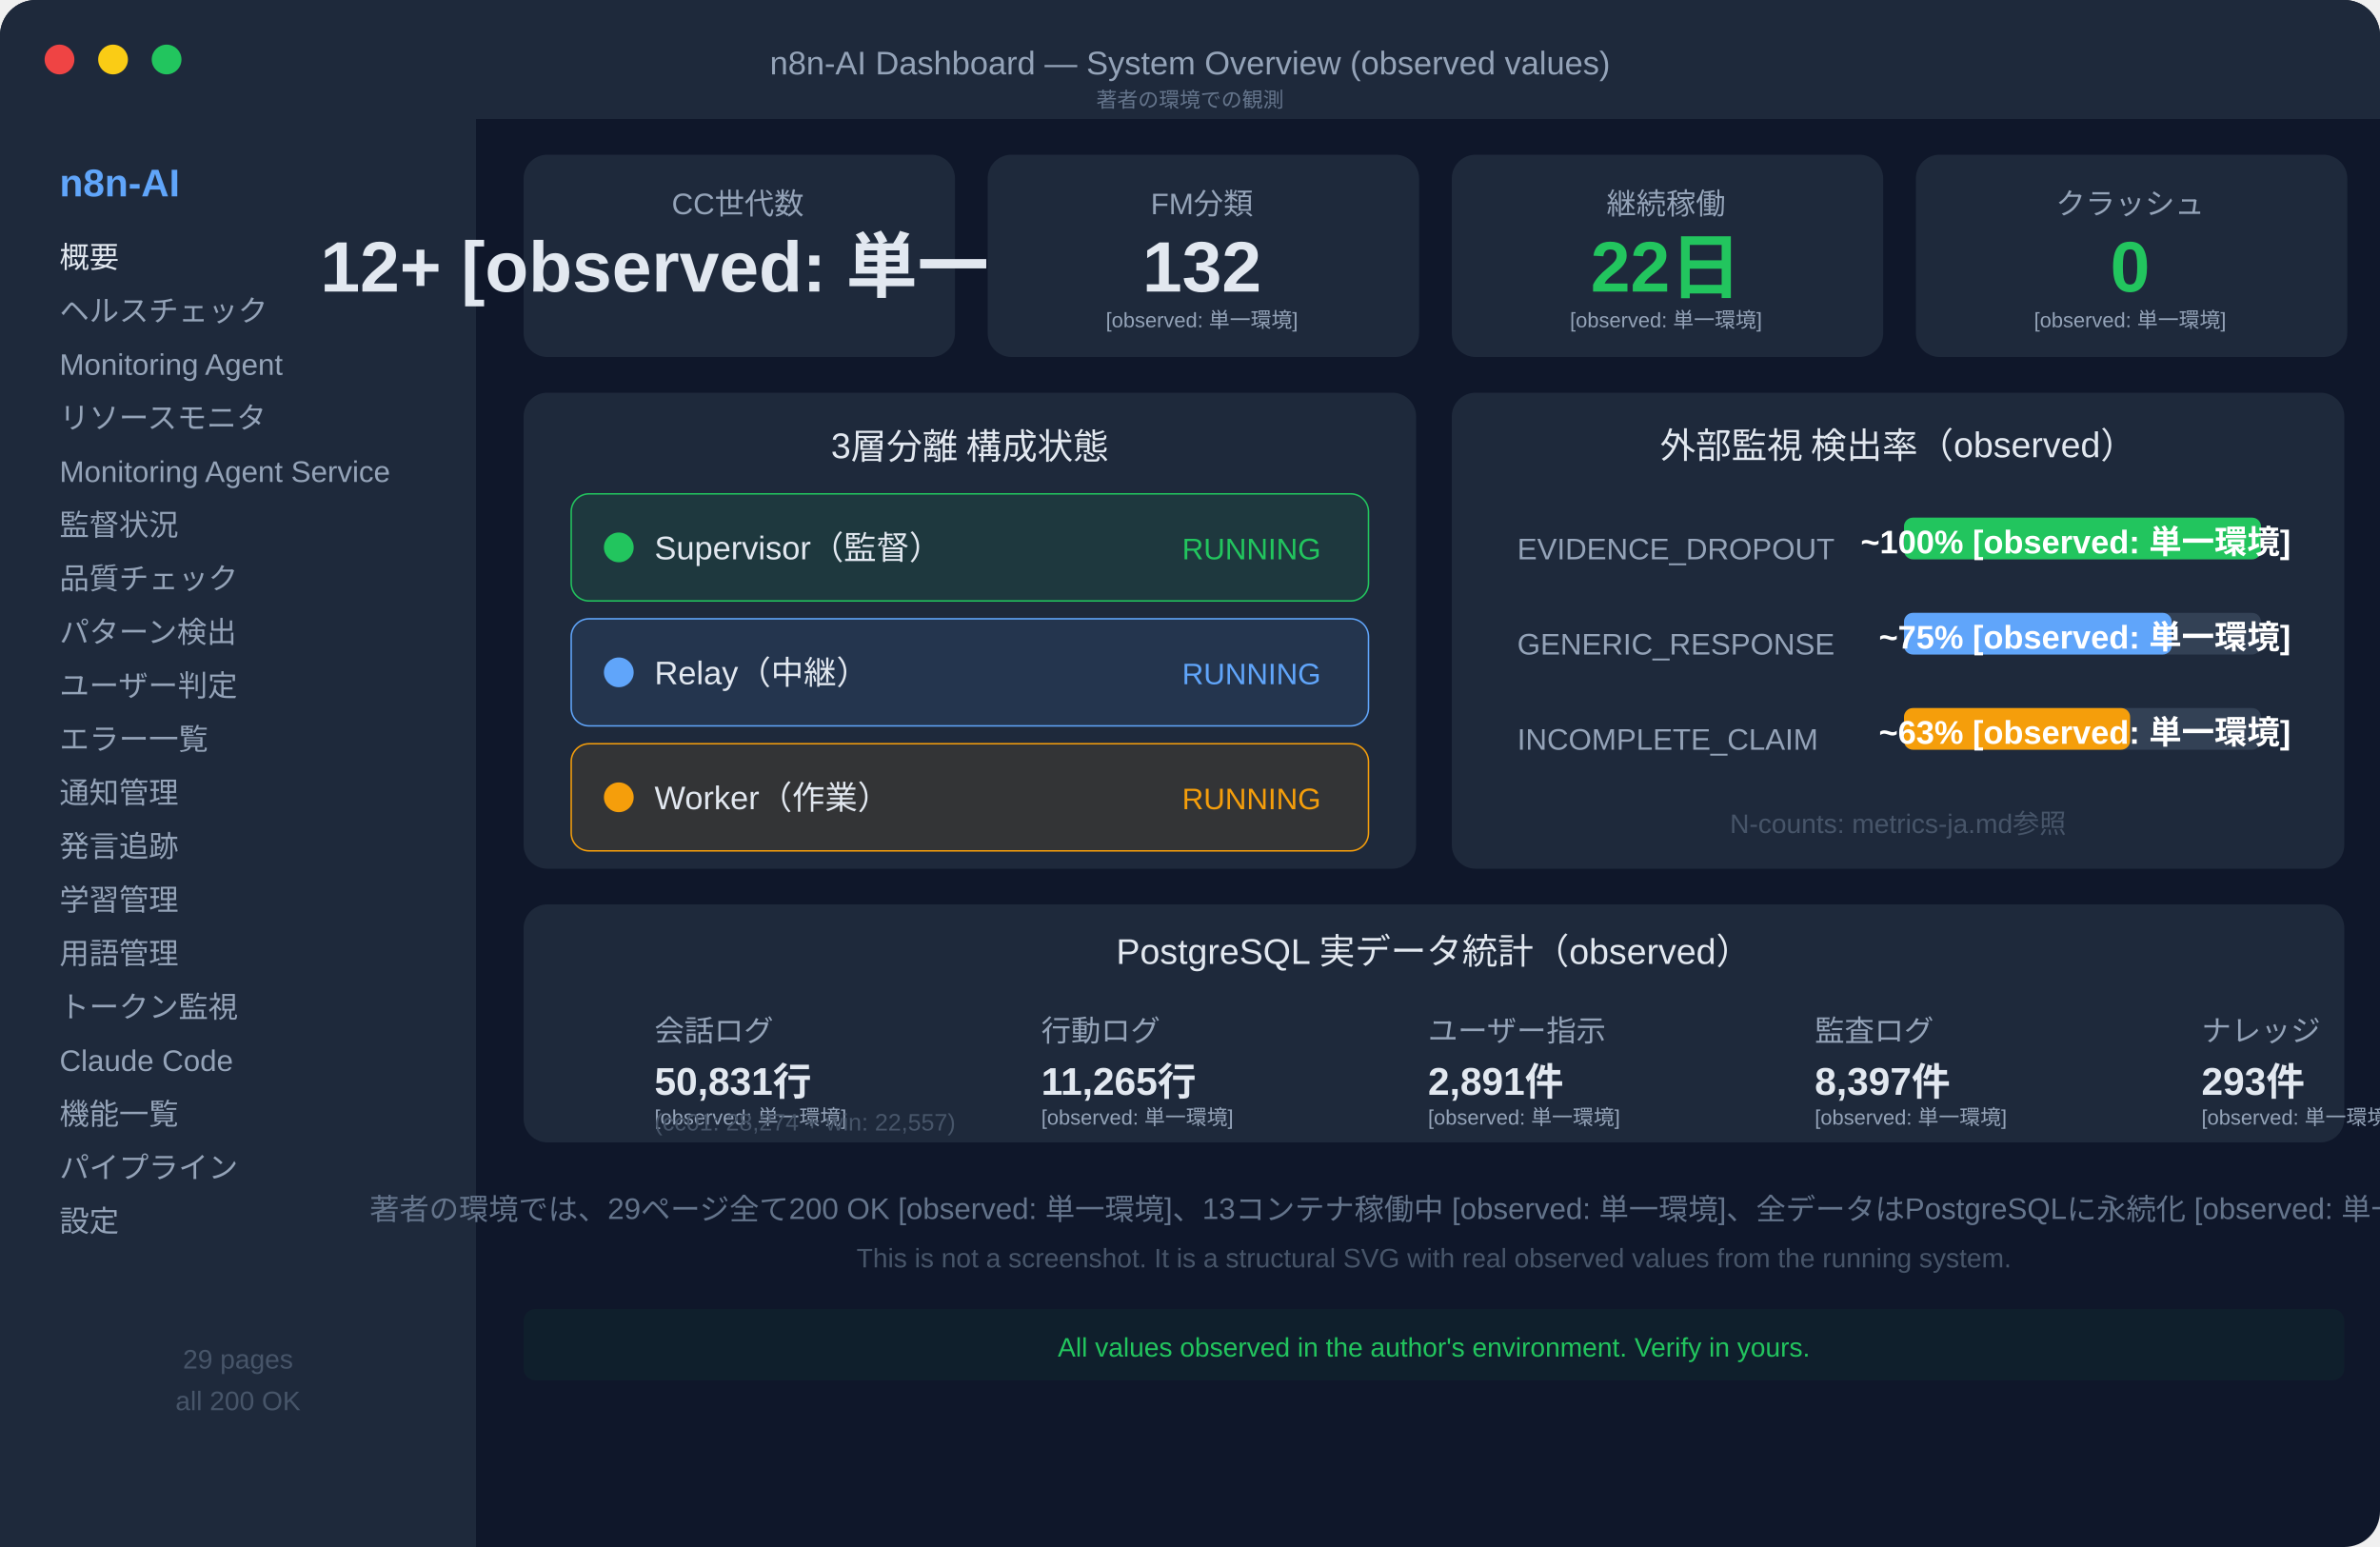
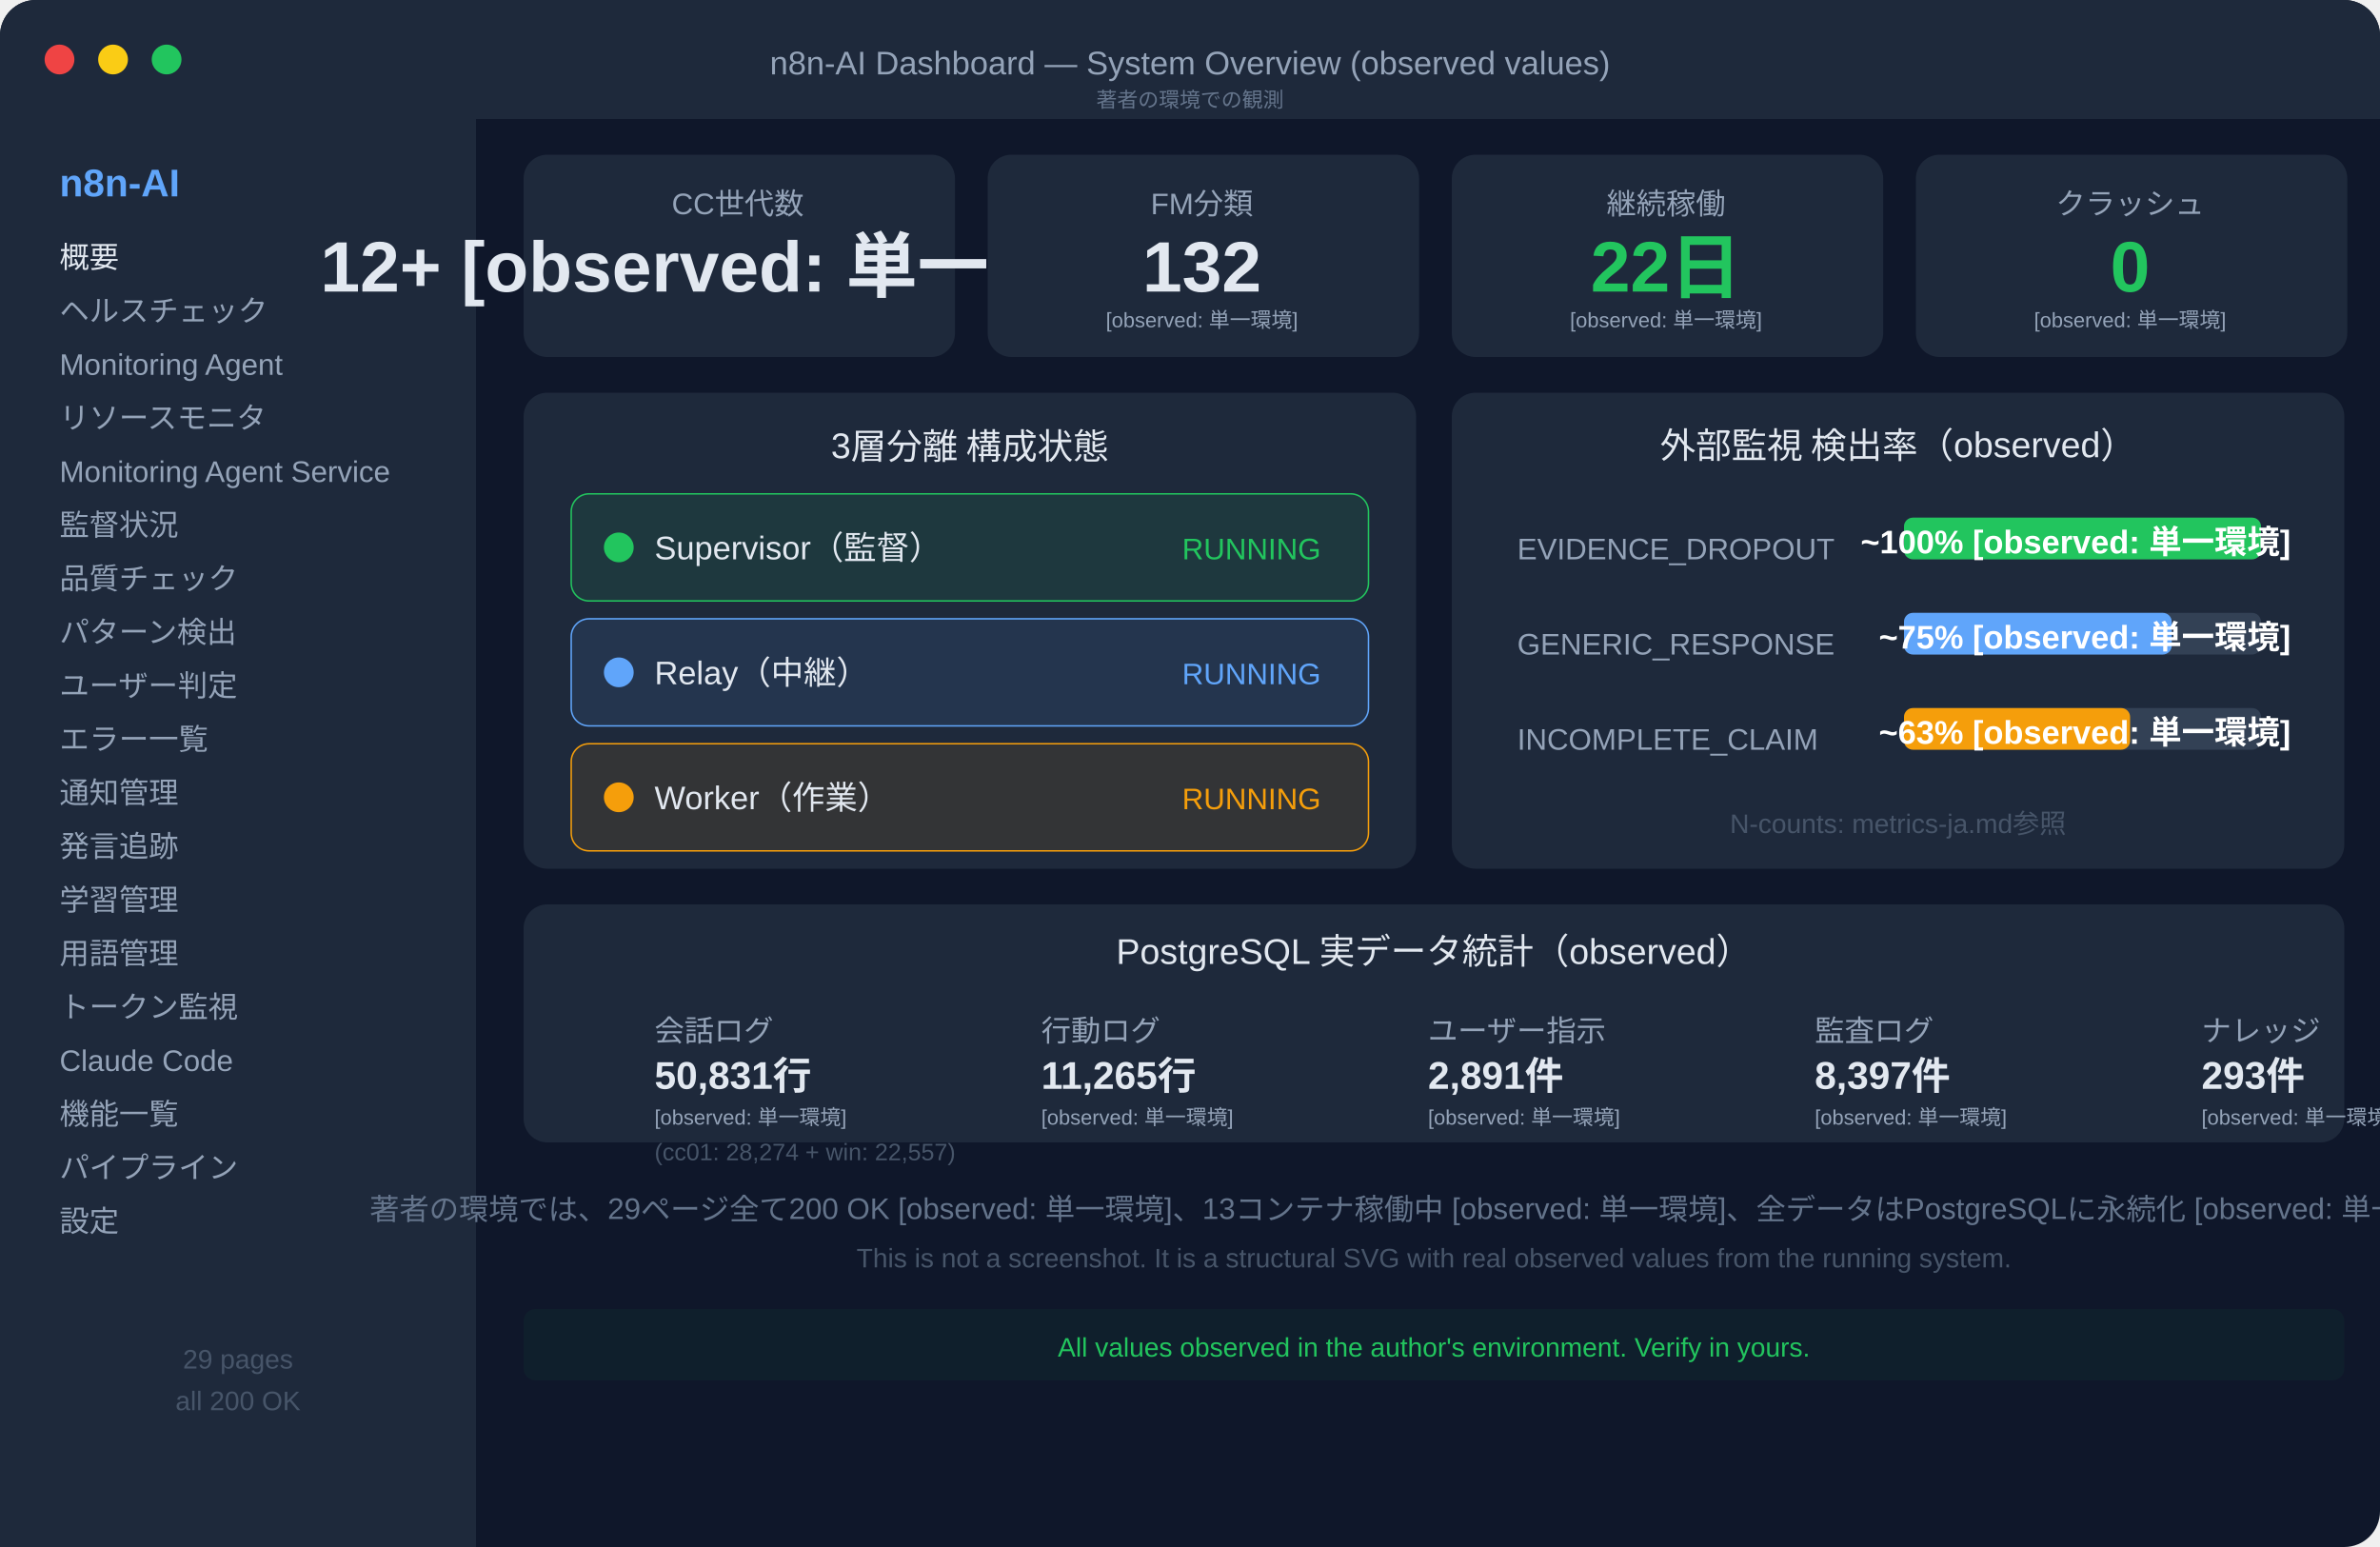
<svg xmlns="http://www.w3.org/2000/svg" viewBox="0 0 800 520" font-family="Segoe UI, Arial, sans-serif">
  <rect width="800" height="520" fill="#0f172a" rx="12" />
  <rect x="0" y="0" width="800" height="40" fill="#1e293b" rx="12" />
  <rect x="0" y="20" width="800" height="20" fill="#1e293b" />
  <circle cx="20" cy="20" r="5" fill="#ef4444" />
  <circle cx="38" cy="20" r="5" fill="#facc15" />
  <circle cx="56" cy="20" r="5" fill="#22c55e" />
  <text x="400" y="25" text-anchor="middle" fill="#94a3b8" font-size="11">n8n-AI Dashboard — System Overview (observed values)</text>
  <text x="400" y="36" text-anchor="middle" fill="#64748b" font-size="7">著者の環境での観測</text>
  <rect x="0" y="40" width="160" height="480" fill="#1e293b" />
  <text x="20" y="66" fill="#60a5fa" font-size="13" font-weight="600">n8n-AI</text>
  <text x="20" y="90" fill="#e2e8f0" font-size="10">概要</text>
  <text x="20" y="108" fill="#94a3b8" font-size="10">ヘルスチェック</text>
  <text x="20" y="126" fill="#94a3b8" font-size="10">Monitoring Agent</text>
  <text x="20" y="144" fill="#94a3b8" font-size="10">リソースモニタ</text>
  <text x="20" y="162" fill="#94a3b8" font-size="10">Monitoring Agent Service</text>
  <text x="20" y="180" fill="#94a3b8" font-size="10">監督状況</text>
  <text x="20" y="198" fill="#94a3b8" font-size="10">品質チェック</text>
  <text x="20" y="216" fill="#94a3b8" font-size="10">パターン検出</text>
  <text x="20" y="234" fill="#94a3b8" font-size="10">ユーザー判定</text>
  <text x="20" y="252" fill="#94a3b8" font-size="10">エラー一覧</text>
  <text x="20" y="270" fill="#94a3b8" font-size="10">通知管理</text>
  <text x="20" y="288" fill="#94a3b8" font-size="10">発言追跡</text>
  <text x="20" y="306" fill="#94a3b8" font-size="10">学習管理</text>
  <text x="20" y="324" fill="#94a3b8" font-size="10">用語管理</text>
  <text x="20" y="342" fill="#94a3b8" font-size="10">トークン監視</text>
  <text x="20" y="360" fill="#94a3b8" font-size="10">Claude Code</text>
  <text x="20" y="378" fill="#94a3b8" font-size="10">機能一覧</text>
  <text x="20" y="396" fill="#94a3b8" font-size="10">パイプライン</text>
  <text x="20" y="414" fill="#94a3b8" font-size="10">設定</text>
  <text x="80" y="460" text-anchor="middle" fill="#475569" font-size="9">29 pages</text>
  <text x="80" y="474" text-anchor="middle" fill="#475569" font-size="9">all 200 OK</text>
  <rect x="176" y="52" width="145" height="68" fill="#1e293b" rx="8" />
  <text x="248" y="72" text-anchor="middle" fill="#94a3b8" font-size="10">CC世代数</text>
  <text x="248" y="98" text-anchor="middle" fill="#e2e8f0" font-size="24" font-weight="700">12+ [observed: 単一環境]</text>
  <rect x="332" y="52" width="145" height="68" fill="#1e293b" rx="8" />
  <text x="404" y="72" text-anchor="middle" fill="#94a3b8" font-size="10">FM分類</text>
  <text x="404" y="98" text-anchor="middle" fill="#e2e8f0" font-size="24" font-weight="700">132</text>
  <text x="404" y="110" text-anchor="middle" fill="#94a3b8" font-size="7">[observed: 単一環境]</text>
  <rect x="488" y="52" width="145" height="68" fill="#1e293b" rx="8" />
  <text x="560" y="72" text-anchor="middle" fill="#94a3b8" font-size="10">継続稼働</text>
  <text x="560" y="98" text-anchor="middle" fill="#22c55e" font-size="24" font-weight="700">22日</text>
  <text x="560" y="110" text-anchor="middle" fill="#94a3b8" font-size="7">[observed: 単一環境]</text>
  <rect x="644" y="52" width="145" height="68" fill="#1e293b" rx="8" />
  <text x="716" y="72" text-anchor="middle" fill="#94a3b8" font-size="10">クラッシュ</text>
  <text x="716" y="98" text-anchor="middle" fill="#22c55e" font-size="24" font-weight="700">0</text>
  <text x="716" y="110" text-anchor="middle" fill="#94a3b8" font-size="7">[observed: 単一環境]</text>
  <rect x="176" y="132" width="300" height="160" fill="#1e293b" rx="8" />
  <text x="326" y="154" text-anchor="middle" fill="#e2e8f0" font-size="12" font-weight="500">3層分離 構成状態</text>
  <rect x="192" y="166" width="268" height="36" fill="#22c55e" fill-opacity="0.1" rx="6" stroke="#22c55e" stroke-width="0.5" />
  <circle cx="208" cy="184" r="5" fill="#22c55e" />
  <text x="220" y="188" fill="#e2e8f0" font-size="11">Supervisor（監督）</text>
  <text x="444" y="188" text-anchor="end" fill="#22c55e" font-size="10">RUNNING</text>
  <rect x="192" y="208" width="268" height="36" fill="#60a5fa" fill-opacity="0.1" rx="6" stroke="#60a5fa" stroke-width="0.5" />
  <circle cx="208" cy="226" r="5" fill="#60a5fa" />
  <text x="220" y="230" fill="#e2e8f0" font-size="11">Relay（中継）</text>
  <text x="444" y="230" text-anchor="end" fill="#60a5fa" font-size="10">RUNNING</text>
  <rect x="192" y="250" width="268" height="36" fill="#f59e0b" fill-opacity="0.1" rx="6" stroke="#f59e0b" stroke-width="0.5" />
  <circle cx="208" cy="268" r="5" fill="#f59e0b" />
  <text x="220" y="272" fill="#e2e8f0" font-size="11">Worker（作業）</text>
  <text x="444" y="272" text-anchor="end" fill="#f59e0b" font-size="10">RUNNING</text>
  <rect x="488" y="132" width="300" height="160" fill="#1e293b" rx="8" />
  <text x="638" y="154" text-anchor="middle" fill="#e2e8f0" font-size="12" font-weight="500">外部監視 検出率（observed）</text>
  <rect x="504" y="168" width="268" height="28" fill="none" />
  <text x="510" y="188" fill="#94a3b8" font-size="10">EVIDENCE_DROPOUT</text>
  <rect x="640" y="174" width="120" height="14" fill="#334155" rx="3" />
  <rect x="640" y="174" width="120" height="14" fill="#22c55e" rx="3" />
  <text x="770" y="186" text-anchor="end" fill="#ffffff" font-size="11" font-weight="600">~100% [observed: 単一環境]</text>
  <rect x="504" y="200" width="268" height="28" fill="none" />
  <text x="510" y="220" fill="#94a3b8" font-size="10">GENERIC_RESPONSE</text>
  <rect x="640" y="206" width="120" height="14" fill="#334155" rx="3" />
  <rect x="640" y="206" width="90" height="14" fill="#60a5fa" rx="3" />
  <text x="770" y="218" text-anchor="end" fill="#ffffff" font-size="11" font-weight="600">~75% [observed: 単一環境]</text>
  <rect x="504" y="232" width="268" height="28" fill="none" />
  <text x="510" y="252" fill="#94a3b8" font-size="10">INCOMPLETE_CLAIM</text>
  <rect x="640" y="238" width="120" height="14" fill="#334155" rx="3" />
  <rect x="640" y="238" width="76" height="14" fill="#f59e0b" rx="3" />
  <text x="770" y="250" text-anchor="end" fill="#ffffff" font-size="11" font-weight="600">~63% [observed: 単一環境]</text>
  <text x="638" y="280" text-anchor="middle" fill="#475569" font-size="9">N-counts: metrics-ja.md参照</text>
  <rect x="176" y="304" width="612" height="80" fill="#1e293b" rx="8" />
  <text x="482" y="324" text-anchor="middle" fill="#e2e8f0" font-size="12" font-weight="500">PostgreSQL 実データ統計（observed）</text>
  <text x="220" y="350" fill="#94a3b8" font-size="10">会話ログ</text>
-   <text x="220" y="368" fill="#e2e8f0" font-size="13" font-weight="600">50,831行</text>
+   <text x="220" y="366" fill="#e2e8f0" font-size="13" font-weight="600">50,831行</text>
  <text x="220" y="378" fill="#94a3b8" font-size="7">[observed: 単一環境]</text>
  <text x="350" y="350" fill="#94a3b8" font-size="10">行動ログ</text>
-   <text x="350" y="368" fill="#e2e8f0" font-size="13" font-weight="600">11,265行</text>
+   <text x="350" y="366" fill="#e2e8f0" font-size="13" font-weight="600">11,265行</text>
  <text x="350" y="378" fill="#94a3b8" font-size="7">[observed: 単一環境]</text>
  <text x="480" y="350" fill="#94a3b8" font-size="10">ユーザー指示</text>
-   <text x="480" y="368" fill="#e2e8f0" font-size="13" font-weight="600">2,891件</text>
+   <text x="480" y="366" fill="#e2e8f0" font-size="13" font-weight="600">2,891件</text>
  <text x="480" y="378" fill="#94a3b8" font-size="7">[observed: 単一環境]</text>
  <text x="610" y="350" fill="#94a3b8" font-size="10">監査ログ</text>
-   <text x="610" y="368" fill="#e2e8f0" font-size="13" font-weight="600">8,397件</text>
+   <text x="610" y="366" fill="#e2e8f0" font-size="13" font-weight="600">8,397件</text>
  <text x="610" y="378" fill="#94a3b8" font-size="7">[observed: 単一環境]</text>
  <text x="740" y="350" fill="#94a3b8" font-size="10">ナレッジ</text>
-   <text x="740" y="368" fill="#e2e8f0" font-size="13" font-weight="600">293件</text>
+   <text x="740" y="366" fill="#e2e8f0" font-size="13" font-weight="600">293件</text>
  <text x="740" y="378" fill="#94a3b8" font-size="7">[observed: 単一環境]</text>
  <text x="482" y="410" text-anchor="middle" fill="#64748b" font-size="10">著者の環境では、29ページ全て200 OK [observed: 単一環境]、13コンテナ稼働中 [observed: 単一環境]、全データはPostgreSQLに永続化 [observed: 単一環境]。</text>
  <text x="482" y="426" text-anchor="middle" fill="#475569" font-size="9">This is not a screenshot. It is a structural SVG with real observed values from the running system.</text>
  <rect x="176" y="440" width="612" height="24" fill="#22c55e" fill-opacity="0.05" rx="4" />
  <text x="482" y="456" text-anchor="middle" fill="#22c55e" font-size="9">All values observed in the author's environment. Verify in yours.</text>
-   <text x="220" y="380" fill="#475569" font-size="8">(cc01: 28,274 + win: 22,557)</text>
+   <text x="220" y="390" fill="#475569" font-size="8">(cc01: 28,274 + win: 22,557)</text>
</svg>
